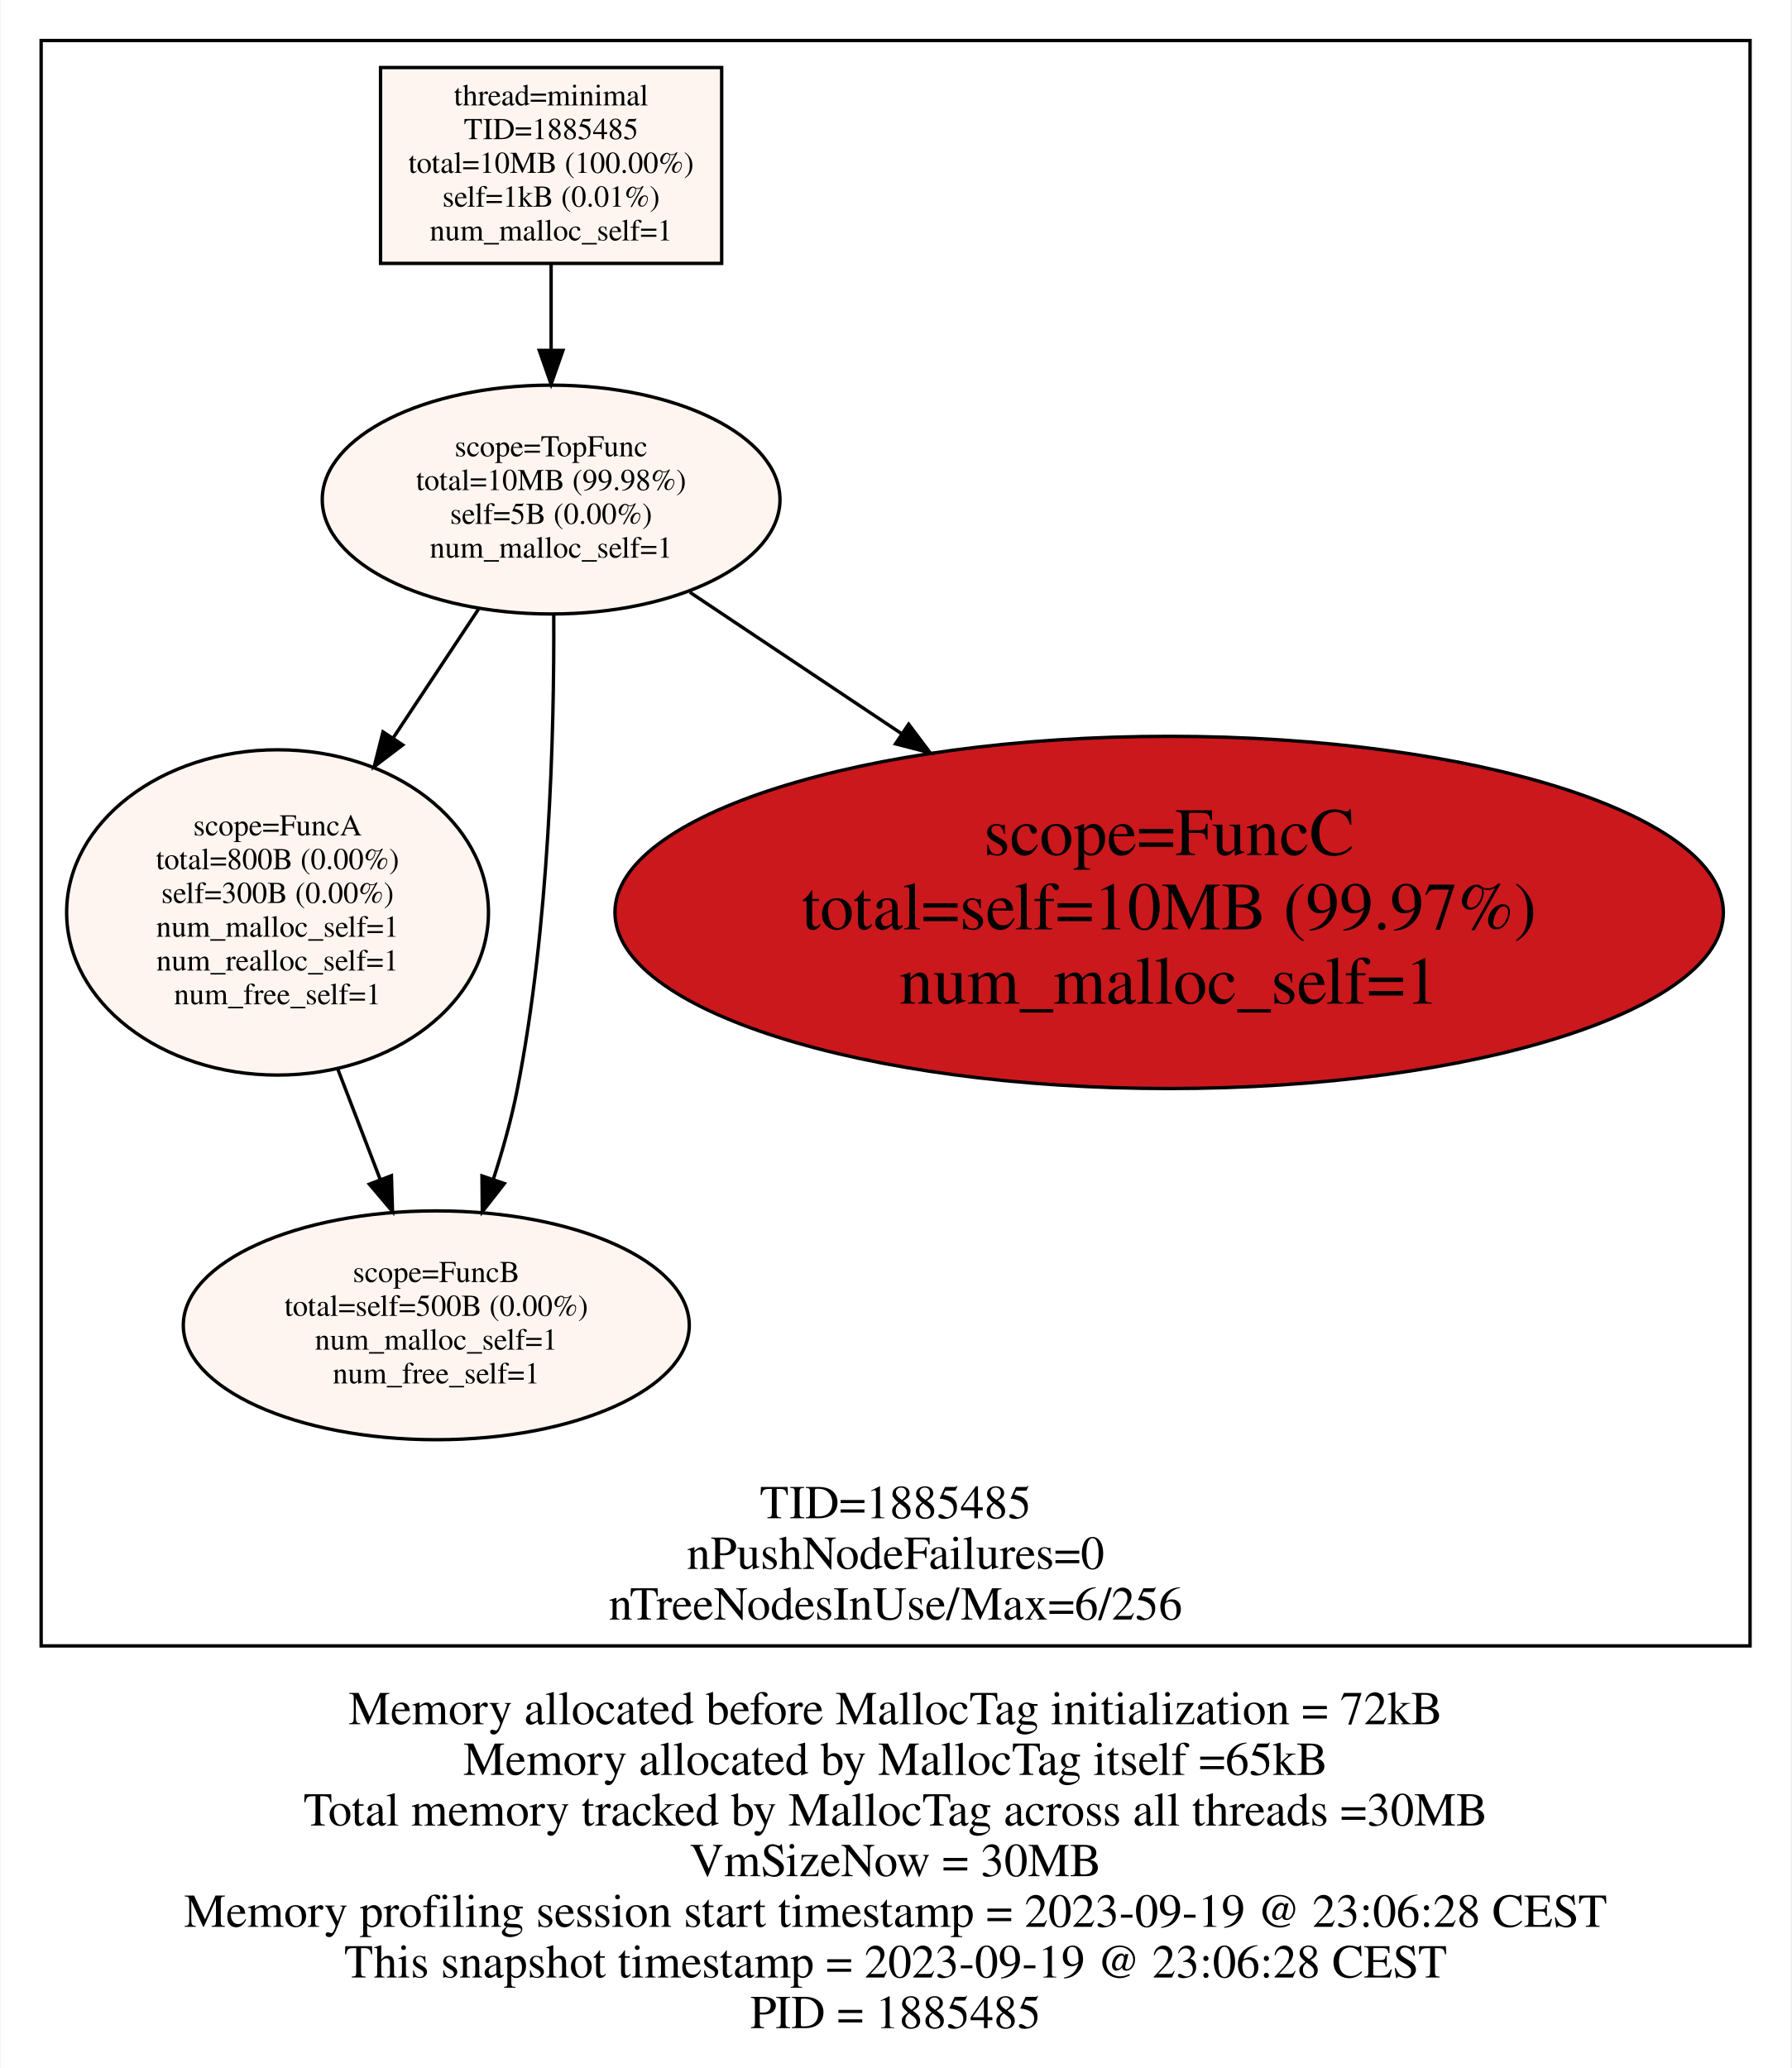
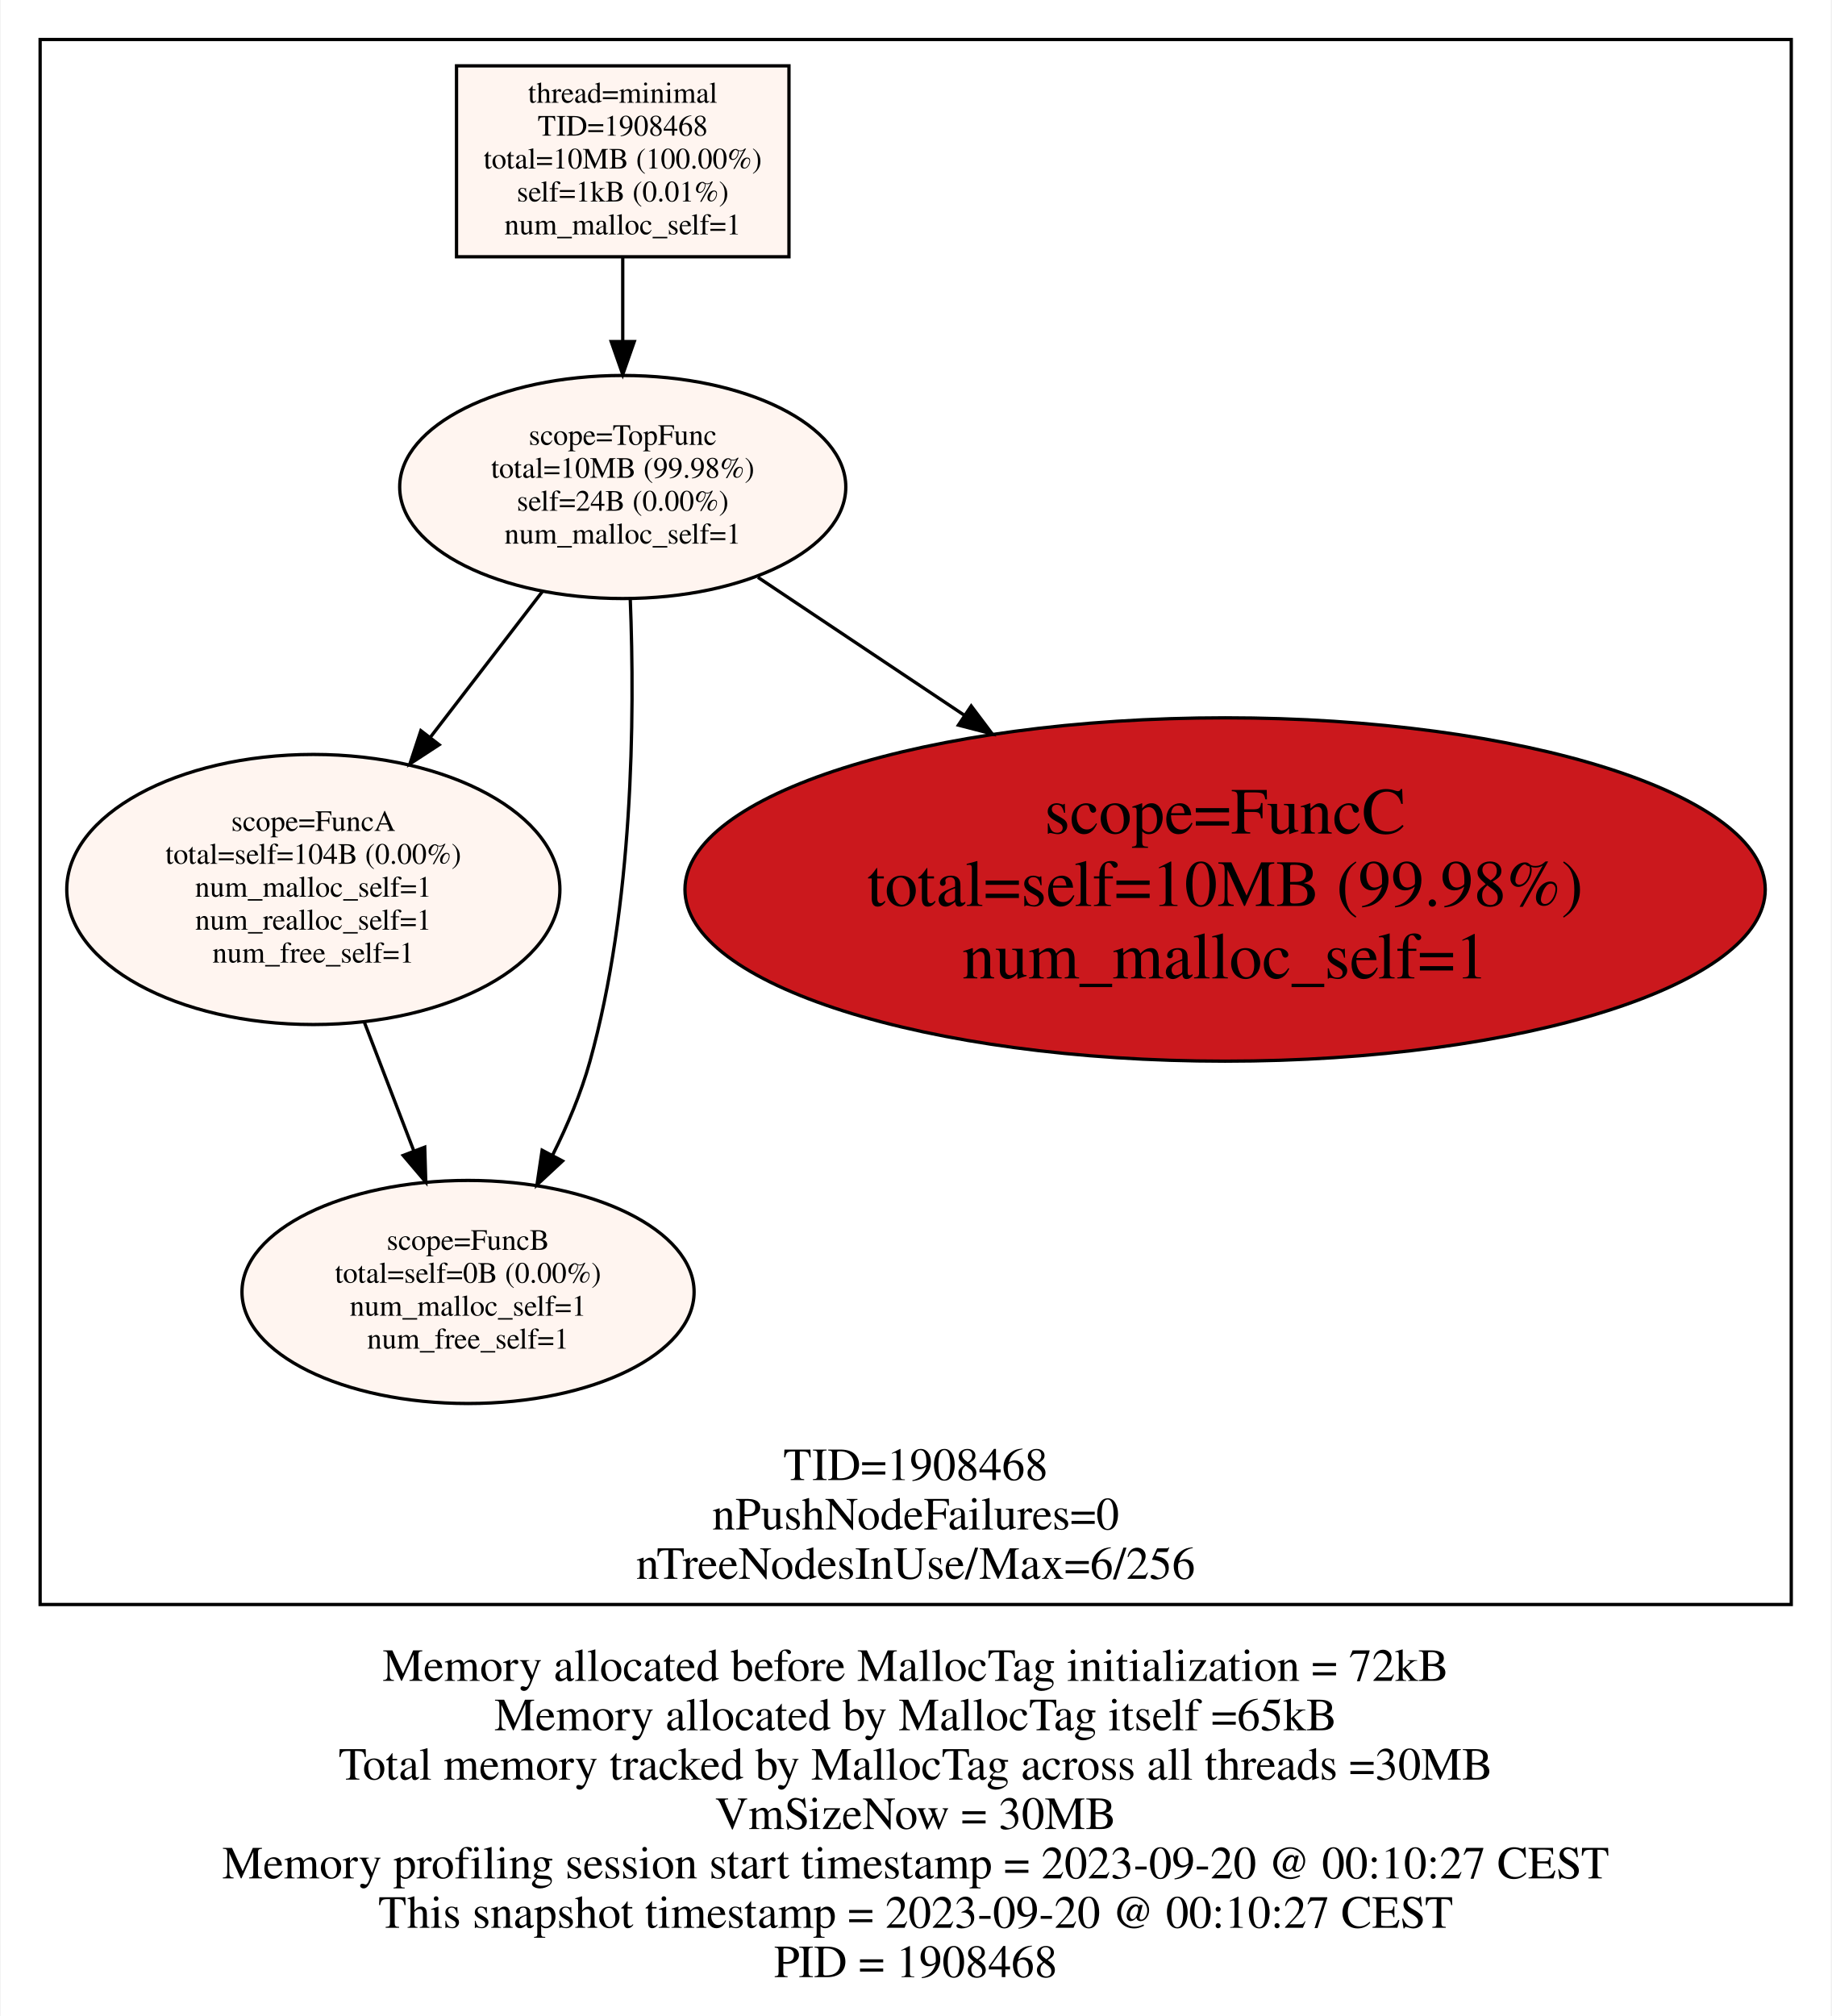
- <svg xmlns="http://www.w3.org/2000/svg" width="530pt" height="612pt" viewBox="0.00 0.00 530.00 612.42">
+ <svg xmlns="http://www.w3.org/2000/svg" width="556pt" height="612pt" viewBox="0.00 0.00 556.00 612.42">
  <g id="graph0" class="graph" transform="scale(1 1) rotate(0) translate(4 608.4163)">
-     <polygon fill="#ffffff" stroke="transparent" points="-4,4 -4,-608.416 526,-608.416 526,4 -4,4" />
-     <text text-anchor="middle" x="261" y="-97.8" font-family="Times,serif" font-size="14.00" fill="#000000">Memory allocated before MallocTag initialization = 72kB</text>
-     <text text-anchor="middle" x="261" y="-82.8" font-family="Times,serif" font-size="14.00" fill="#000000">Memory allocated by MallocTag itself =65kB</text>
-     <text text-anchor="middle" x="261" y="-67.8" font-family="Times,serif" font-size="14.00" fill="#000000">Total memory tracked by MallocTag across all threads =30MB</text>
-     <text text-anchor="middle" x="261" y="-52.8" font-family="Times,serif" font-size="14.00" fill="#000000">VmSizeNow = 30MB</text>
-     <text text-anchor="middle" x="261" y="-37.8" font-family="Times,serif" font-size="14.00" fill="#000000">Memory profiling session start timestamp = 2023-09-19 @ 23:06:28 CEST</text>
-     <text text-anchor="middle" x="261" y="-22.8" font-family="Times,serif" font-size="14.00" fill="#000000">This snapshot timestamp = 2023-09-19 @ 23:06:28 CEST</text>
-     <text text-anchor="middle" x="261" y="-7.8" font-family="Times,serif" font-size="14.00" fill="#000000">PID = 1885485</text>
+     <polygon fill="#ffffff" stroke="transparent" points="-4,4 -4,-608.416 552,-608.416 552,4 -4,4" />
+     <text text-anchor="middle" x="274" y="-97.8" font-family="Times,serif" font-size="14.00" fill="#000000">Memory allocated before MallocTag initialization = 72kB</text>
+     <text text-anchor="middle" x="274" y="-82.8" font-family="Times,serif" font-size="14.00" fill="#000000">Memory allocated by MallocTag itself =65kB</text>
+     <text text-anchor="middle" x="274" y="-67.8" font-family="Times,serif" font-size="14.00" fill="#000000">Total memory tracked by MallocTag across all threads =30MB</text>
+     <text text-anchor="middle" x="274" y="-52.8" font-family="Times,serif" font-size="14.00" fill="#000000">VmSizeNow = 30MB</text>
+     <text text-anchor="middle" x="274" y="-37.8" font-family="Times,serif" font-size="14.00" fill="#000000">Memory profiling session start timestamp = 2023-09-20 @ 00:10:27 CEST</text>
+     <text text-anchor="middle" x="274" y="-22.8" font-family="Times,serif" font-size="14.00" fill="#000000">This snapshot timestamp = 2023-09-20 @ 00:10:27 CEST</text>
+     <text text-anchor="middle" x="274" y="-7.8" font-family="Times,serif" font-size="14.00" fill="#000000">PID = 1908468</text>
    <g id="clust1" class="cluster">
-       <polygon fill="none" stroke="#000000" points="8,-121 8,-596.416 514,-596.416 514,-121 8,-121" />
-       <text text-anchor="middle" x="261" y="-158.8" font-family="Times,serif" font-size="14.00" fill="#000000">TID=1885485</text>
-       <text text-anchor="middle" x="261" y="-143.8" font-family="Times,serif" font-size="14.00" fill="#000000">nPushNodeFailures=0</text>
-       <text text-anchor="middle" x="261" y="-128.8" font-family="Times,serif" font-size="14.00" fill="#000000">nTreeNodesInUse/Max=6/256</text>
+       <polygon fill="none" stroke="#000000" points="8,-121 8,-596.416 540,-596.416 540,-121 8,-121" />
+       <text text-anchor="middle" x="274" y="-158.8" font-family="Times,serif" font-size="14.00" fill="#000000">TID=1908468</text>
+       <text text-anchor="middle" x="274" y="-143.8" font-family="Times,serif" font-size="14.00" fill="#000000">nPushNodeFailures=0</text>
+       <text text-anchor="middle" x="274" y="-128.8" font-family="Times,serif" font-size="14.00" fill="#000000">nTreeNodesInUse/Max=6/256</text>
    </g>
    <g id="node1" class="node">
-       <polygon fill="#fff5f0" stroke="#000000" points="209.5,-588.416 108.5,-588.416 108.5,-530.416 209.5,-530.416 209.5,-588.416" />
-       <text text-anchor="middle" x="159" y="-577.216" font-family="Times,serif" font-size="9.00" fill="#000000">thread=minimal</text>
-       <text text-anchor="middle" x="159" y="-567.216" font-family="Times,serif" font-size="9.00" fill="#000000">TID=1885485</text>
-       <text text-anchor="middle" x="159" y="-557.216" font-family="Times,serif" font-size="9.00" fill="#000000">total=10MB (100.00%)</text>
-       <text text-anchor="middle" x="159" y="-547.216" font-family="Times,serif" font-size="9.00" fill="#000000">self=1kB (0.01%)</text>
-       <text text-anchor="middle" x="159" y="-537.216" font-family="Times,serif" font-size="9.00" fill="#000000">num_malloc_self=1</text>
+       <polygon fill="#fff5f0" stroke="#000000" points="235.5,-588.416 134.5,-588.416 134.5,-530.416 235.5,-530.416 235.5,-588.416" />
+       <text text-anchor="middle" x="185" y="-577.216" font-family="Times,serif" font-size="9.00" fill="#000000">thread=minimal</text>
+       <text text-anchor="middle" x="185" y="-567.216" font-family="Times,serif" font-size="9.00" fill="#000000">TID=1908468</text>
+       <text text-anchor="middle" x="185" y="-557.216" font-family="Times,serif" font-size="9.00" fill="#000000">total=10MB (100.00%)</text>
+       <text text-anchor="middle" x="185" y="-547.216" font-family="Times,serif" font-size="9.00" fill="#000000">self=1kB (0.01%)</text>
+       <text text-anchor="middle" x="185" y="-537.216" font-family="Times,serif" font-size="9.00" fill="#000000">num_malloc_self=1</text>
    </g>
    <g id="node2" class="node">
-       <ellipse fill="#fff5f0" stroke="#000000" cx="159" cy="-460.475" rx="67.765" ry="33.882" />
-       <text text-anchor="middle" x="159" y="-473.275" font-family="Times,serif" font-size="9.00" fill="#000000">scope=TopFunc</text>
-       <text text-anchor="middle" x="159" y="-463.275" font-family="Times,serif" font-size="9.00" fill="#000000">total=10MB (99.98%)</text>
-       <text text-anchor="middle" x="159" y="-453.275" font-family="Times,serif" font-size="9.00" fill="#000000">self=5B (0.00%)</text>
-       <text text-anchor="middle" x="159" y="-443.275" font-family="Times,serif" font-size="9.00" fill="#000000">num_malloc_self=1</text>
+       <ellipse fill="#fff5f0" stroke="#000000" cx="185" cy="-460.475" rx="67.765" ry="33.882" />
+       <text text-anchor="middle" x="185" y="-473.275" font-family="Times,serif" font-size="9.00" fill="#000000">scope=TopFunc</text>
+       <text text-anchor="middle" x="185" y="-463.275" font-family="Times,serif" font-size="9.00" fill="#000000">total=10MB (99.98%)</text>
+       <text text-anchor="middle" x="185" y="-453.275" font-family="Times,serif" font-size="9.00" fill="#000000">self=24B (0.00%)</text>
+       <text text-anchor="middle" x="185" y="-443.275" font-family="Times,serif" font-size="9.00" fill="#000000">num_malloc_self=1</text>
    </g>
    <g id="edge1" class="edge">
-       <path fill="none" stroke="#000000" d="M159,-530.266C159,-522.236 159,-513.341 159,-504.665" />
-       <polygon fill="#000000" stroke="#000000" points="162.5,-504.646 159,-494.646 155.5,-504.646 162.5,-504.646" />
+       <path fill="none" stroke="#000000" d="M185,-530.266C185,-522.236 185,-513.341 185,-504.665" />
+       <polygon fill="#000000" stroke="#000000" points="188.5,-504.646 185,-494.646 181.5,-504.646 188.5,-504.646" />
    </g>
    <g id="node3" class="node">
-       <ellipse fill="#fff5f0" stroke="#000000" cx="78" cy="-338.208" rx="62.452" ry="48.167" />
-       <text text-anchor="middle" x="78" y="-361.008" font-family="Times,serif" font-size="9.00" fill="#000000">scope=FuncA</text>
-       <text text-anchor="middle" x="78" y="-351.008" font-family="Times,serif" font-size="9.00" fill="#000000">total=800B (0.00%)</text>
-       <text text-anchor="middle" x="78" y="-341.008" font-family="Times,serif" font-size="9.00" fill="#000000">self=300B (0.00%)</text>
-       <text text-anchor="middle" x="78" y="-331.008" font-family="Times,serif" font-size="9.00" fill="#000000">num_malloc_self=1</text>
-       <text text-anchor="middle" x="78" y="-321.008" font-family="Times,serif" font-size="9.00" fill="#000000">num_realloc_self=1</text>
-       <text text-anchor="middle" x="78" y="-311.008" font-family="Times,serif" font-size="9.00" fill="#000000">num_free_self=1</text>
+       <ellipse fill="#fff5f0" stroke="#000000" cx="91" cy="-338.208" rx="74.907" ry="41.024" />
+       <text text-anchor="middle" x="91" y="-356.008" font-family="Times,serif" font-size="9.00" fill="#000000">scope=FuncA</text>
+       <text text-anchor="middle" x="91" y="-346.008" font-family="Times,serif" font-size="9.00" fill="#000000">total=self=104B (0.00%)</text>
+       <text text-anchor="middle" x="91" y="-336.008" font-family="Times,serif" font-size="9.00" fill="#000000">num_malloc_self=1</text>
+       <text text-anchor="middle" x="91" y="-326.008" font-family="Times,serif" font-size="9.00" fill="#000000">num_realloc_self=1</text>
+       <text text-anchor="middle" x="91" y="-316.008" font-family="Times,serif" font-size="9.00" fill="#000000">num_free_self=1</text>
    </g>
    <g id="edge2" class="edge">
-       <path fill="none" stroke="#000000" d="M137.506,-428.031C129.74,-416.308 120.768,-402.765 112.184,-389.808" />
-       <polygon fill="#000000" stroke="#000000" points="115.056,-387.806 106.615,-381.402 109.221,-391.672 115.056,-387.806" />
+       <path fill="none" stroke="#000000" d="M160.548,-428.67C150.175,-415.178 137.882,-399.188 126.537,-384.432" />
+       <polygon fill="#000000" stroke="#000000" points="129.22,-382.179 120.35,-376.385 123.671,-386.446 129.22,-382.179" />
    </g>
    <g id="node4" class="node">
-       <ellipse fill="#fff5f0" stroke="#000000" cx="125" cy="-215.941" rx="74.907" ry="33.882" />
-       <text text-anchor="middle" x="125" y="-228.741" font-family="Times,serif" font-size="9.00" fill="#000000">scope=FuncB</text>
-       <text text-anchor="middle" x="125" y="-218.741" font-family="Times,serif" font-size="9.00" fill="#000000">total=self=500B (0.00%)</text>
-       <text text-anchor="middle" x="125" y="-208.741" font-family="Times,serif" font-size="9.00" fill="#000000">num_malloc_self=1</text>
-       <text text-anchor="middle" x="125" y="-198.741" font-family="Times,serif" font-size="9.00" fill="#000000">num_free_self=1</text>
+       <ellipse fill="#fff5f0" stroke="#000000" cx="138" cy="-215.941" rx="68.679" ry="33.882" />
+       <text text-anchor="middle" x="138" y="-228.741" font-family="Times,serif" font-size="9.00" fill="#000000">scope=FuncB</text>
+       <text text-anchor="middle" x="138" y="-218.741" font-family="Times,serif" font-size="9.00" fill="#000000">total=self=0B (0.00%)</text>
+       <text text-anchor="middle" x="138" y="-208.741" font-family="Times,serif" font-size="9.00" fill="#000000">num_malloc_self=1</text>
+       <text text-anchor="middle" x="138" y="-198.741" font-family="Times,serif" font-size="9.00" fill="#000000">num_free_self=1</text>
    </g>
    <g id="edge3" class="edge">
-       <path fill="none" stroke="#000000" d="M159.78,-426.336C159.955,-390.889 158.447,-333.997 149,-285.882 147.275,-277.096 144.708,-267.905 141.886,-259.183" />
-       <polygon fill="#000000" stroke="#000000" points="145.155,-257.923 138.624,-249.581 138.527,-260.175 145.155,-257.923" />
+       <path fill="none" stroke="#000000" d="M187.288,-426.306C188.705,-390.591 188.209,-333.26 175,-285.882 172.344,-276.356 168.256,-266.656 163.751,-257.634" />
+       <polygon fill="#000000" stroke="#000000" points="166.704,-255.731 158.948,-248.513 160.51,-258.993 166.704,-255.731" />
    </g>
    <g id="node5" class="node">
-       <ellipse fill="#cb181d" stroke="#000000" cx="342" cy="-338.208" rx="164.098" ry="52.152" />
-       <text text-anchor="middle" x="342" y="-355.208" font-family="Times,serif" font-size="20.00" fill="#000000">scope=FuncC</text>
-       <text text-anchor="middle" x="342" y="-333.208" font-family="Times,serif" font-size="20.00" fill="#000000">total=self=10MB (99.97%)</text>
-       <text text-anchor="middle" x="342" y="-311.208" font-family="Times,serif" font-size="20.00" fill="#000000">num_malloc_self=1</text>
+       <ellipse fill="#cb181d" stroke="#000000" cx="368" cy="-338.208" rx="164.098" ry="52.152" />
+       <text text-anchor="middle" x="368" y="-355.208" font-family="Times,serif" font-size="20.00" fill="#000000">scope=FuncC</text>
+       <text text-anchor="middle" x="368" y="-333.208" font-family="Times,serif" font-size="20.00" fill="#000000">total=self=10MB (99.98%)</text>
+       <text text-anchor="middle" x="368" y="-311.208" font-family="Times,serif" font-size="20.00" fill="#000000">num_malloc_self=1</text>
    </g>
    <g id="edge4" class="edge">
-       <path fill="none" stroke="#000000" d="M200.069,-433.036C218.582,-420.667 241.101,-405.622 262.696,-391.193" />
-       <polygon fill="#000000" stroke="#000000" points="264.866,-393.953 271.236,-385.487 260.977,-388.132 264.866,-393.953" />
+       <path fill="none" stroke="#000000" d="M226.069,-433.036C244.582,-420.667 267.101,-405.622 288.696,-391.193" />
+       <polygon fill="#000000" stroke="#000000" points="290.866,-393.953 297.236,-385.487 286.977,-388.132 290.866,-393.953" />
    </g>
    <g id="edge5" class="edge">
-       <path fill="none" stroke="#000000" d="M95.769,-291.984C99.908,-281.215 104.301,-269.788 108.388,-259.155" />
-       <polygon fill="#000000" stroke="#000000" points="111.719,-260.245 112.04,-249.655 105.185,-257.733 111.719,-260.245" />
+       <path fill="none" stroke="#000000" d="M106.52,-297.834C111.335,-285.308 116.658,-271.461 121.535,-258.773" />
+       <polygon fill="#000000" stroke="#000000" points="124.841,-259.927 125.162,-249.337 118.307,-257.416 124.841,-259.927" />
    </g>
  </g>
</svg>
